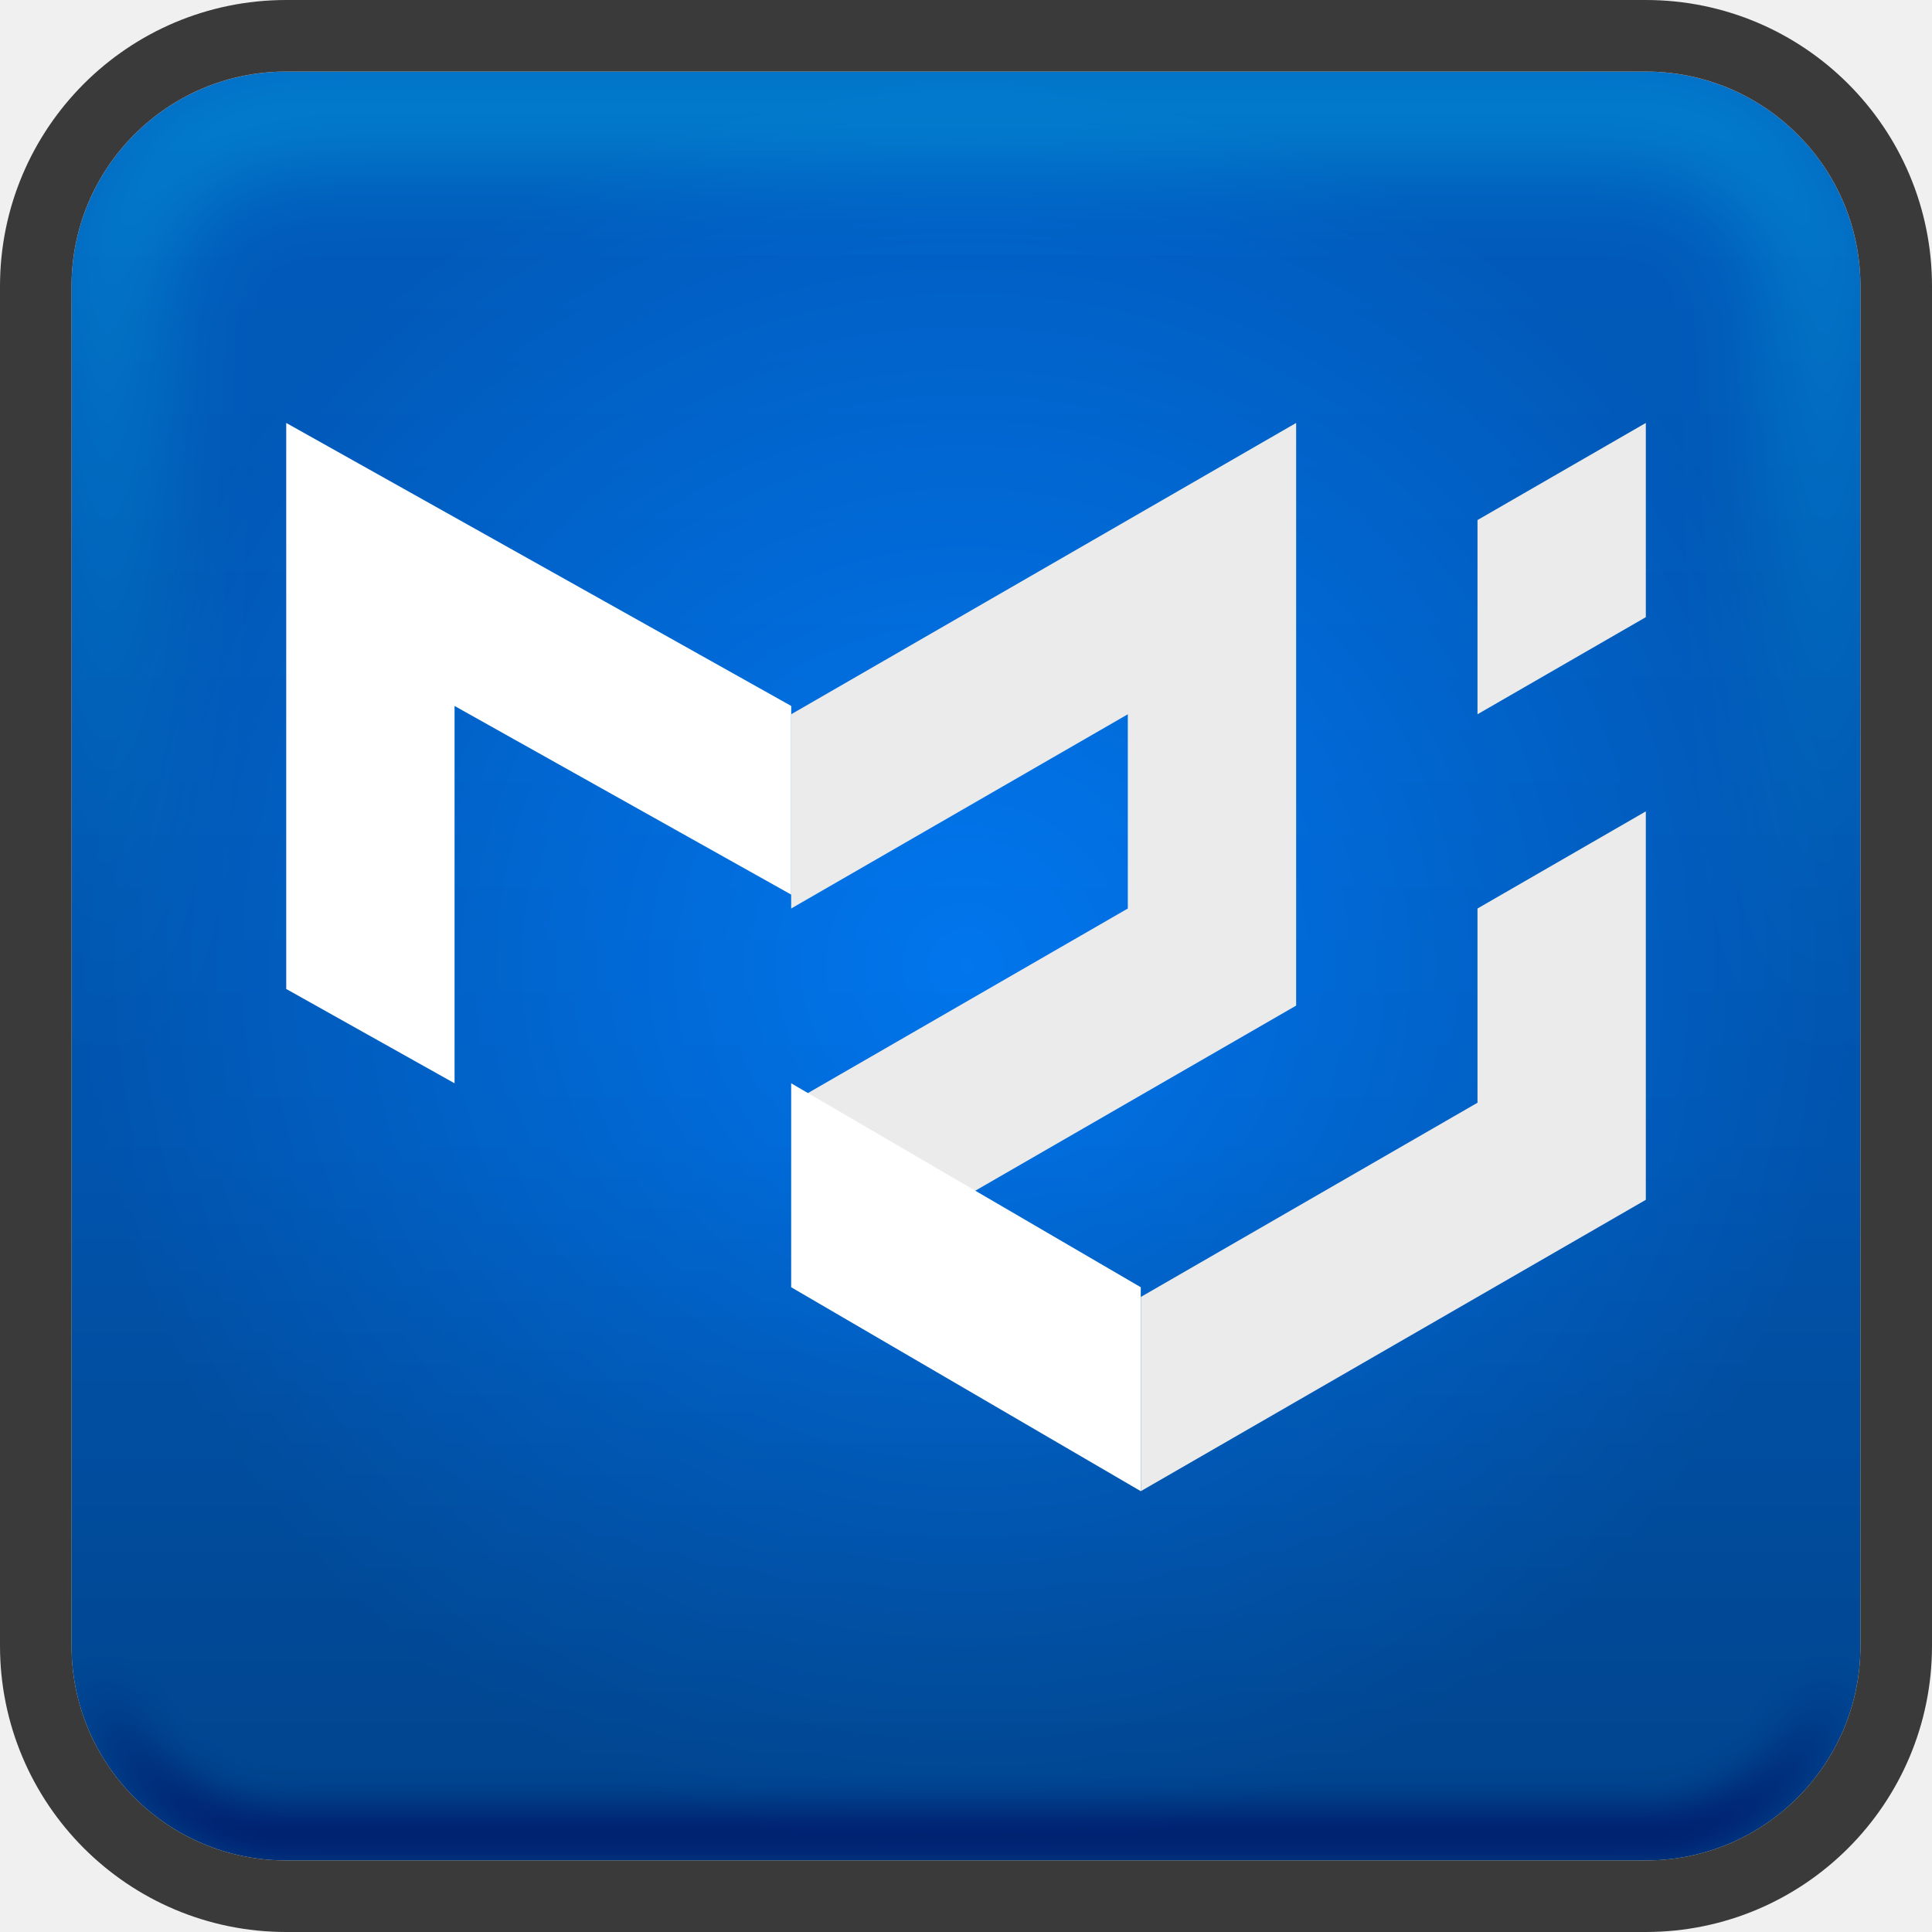
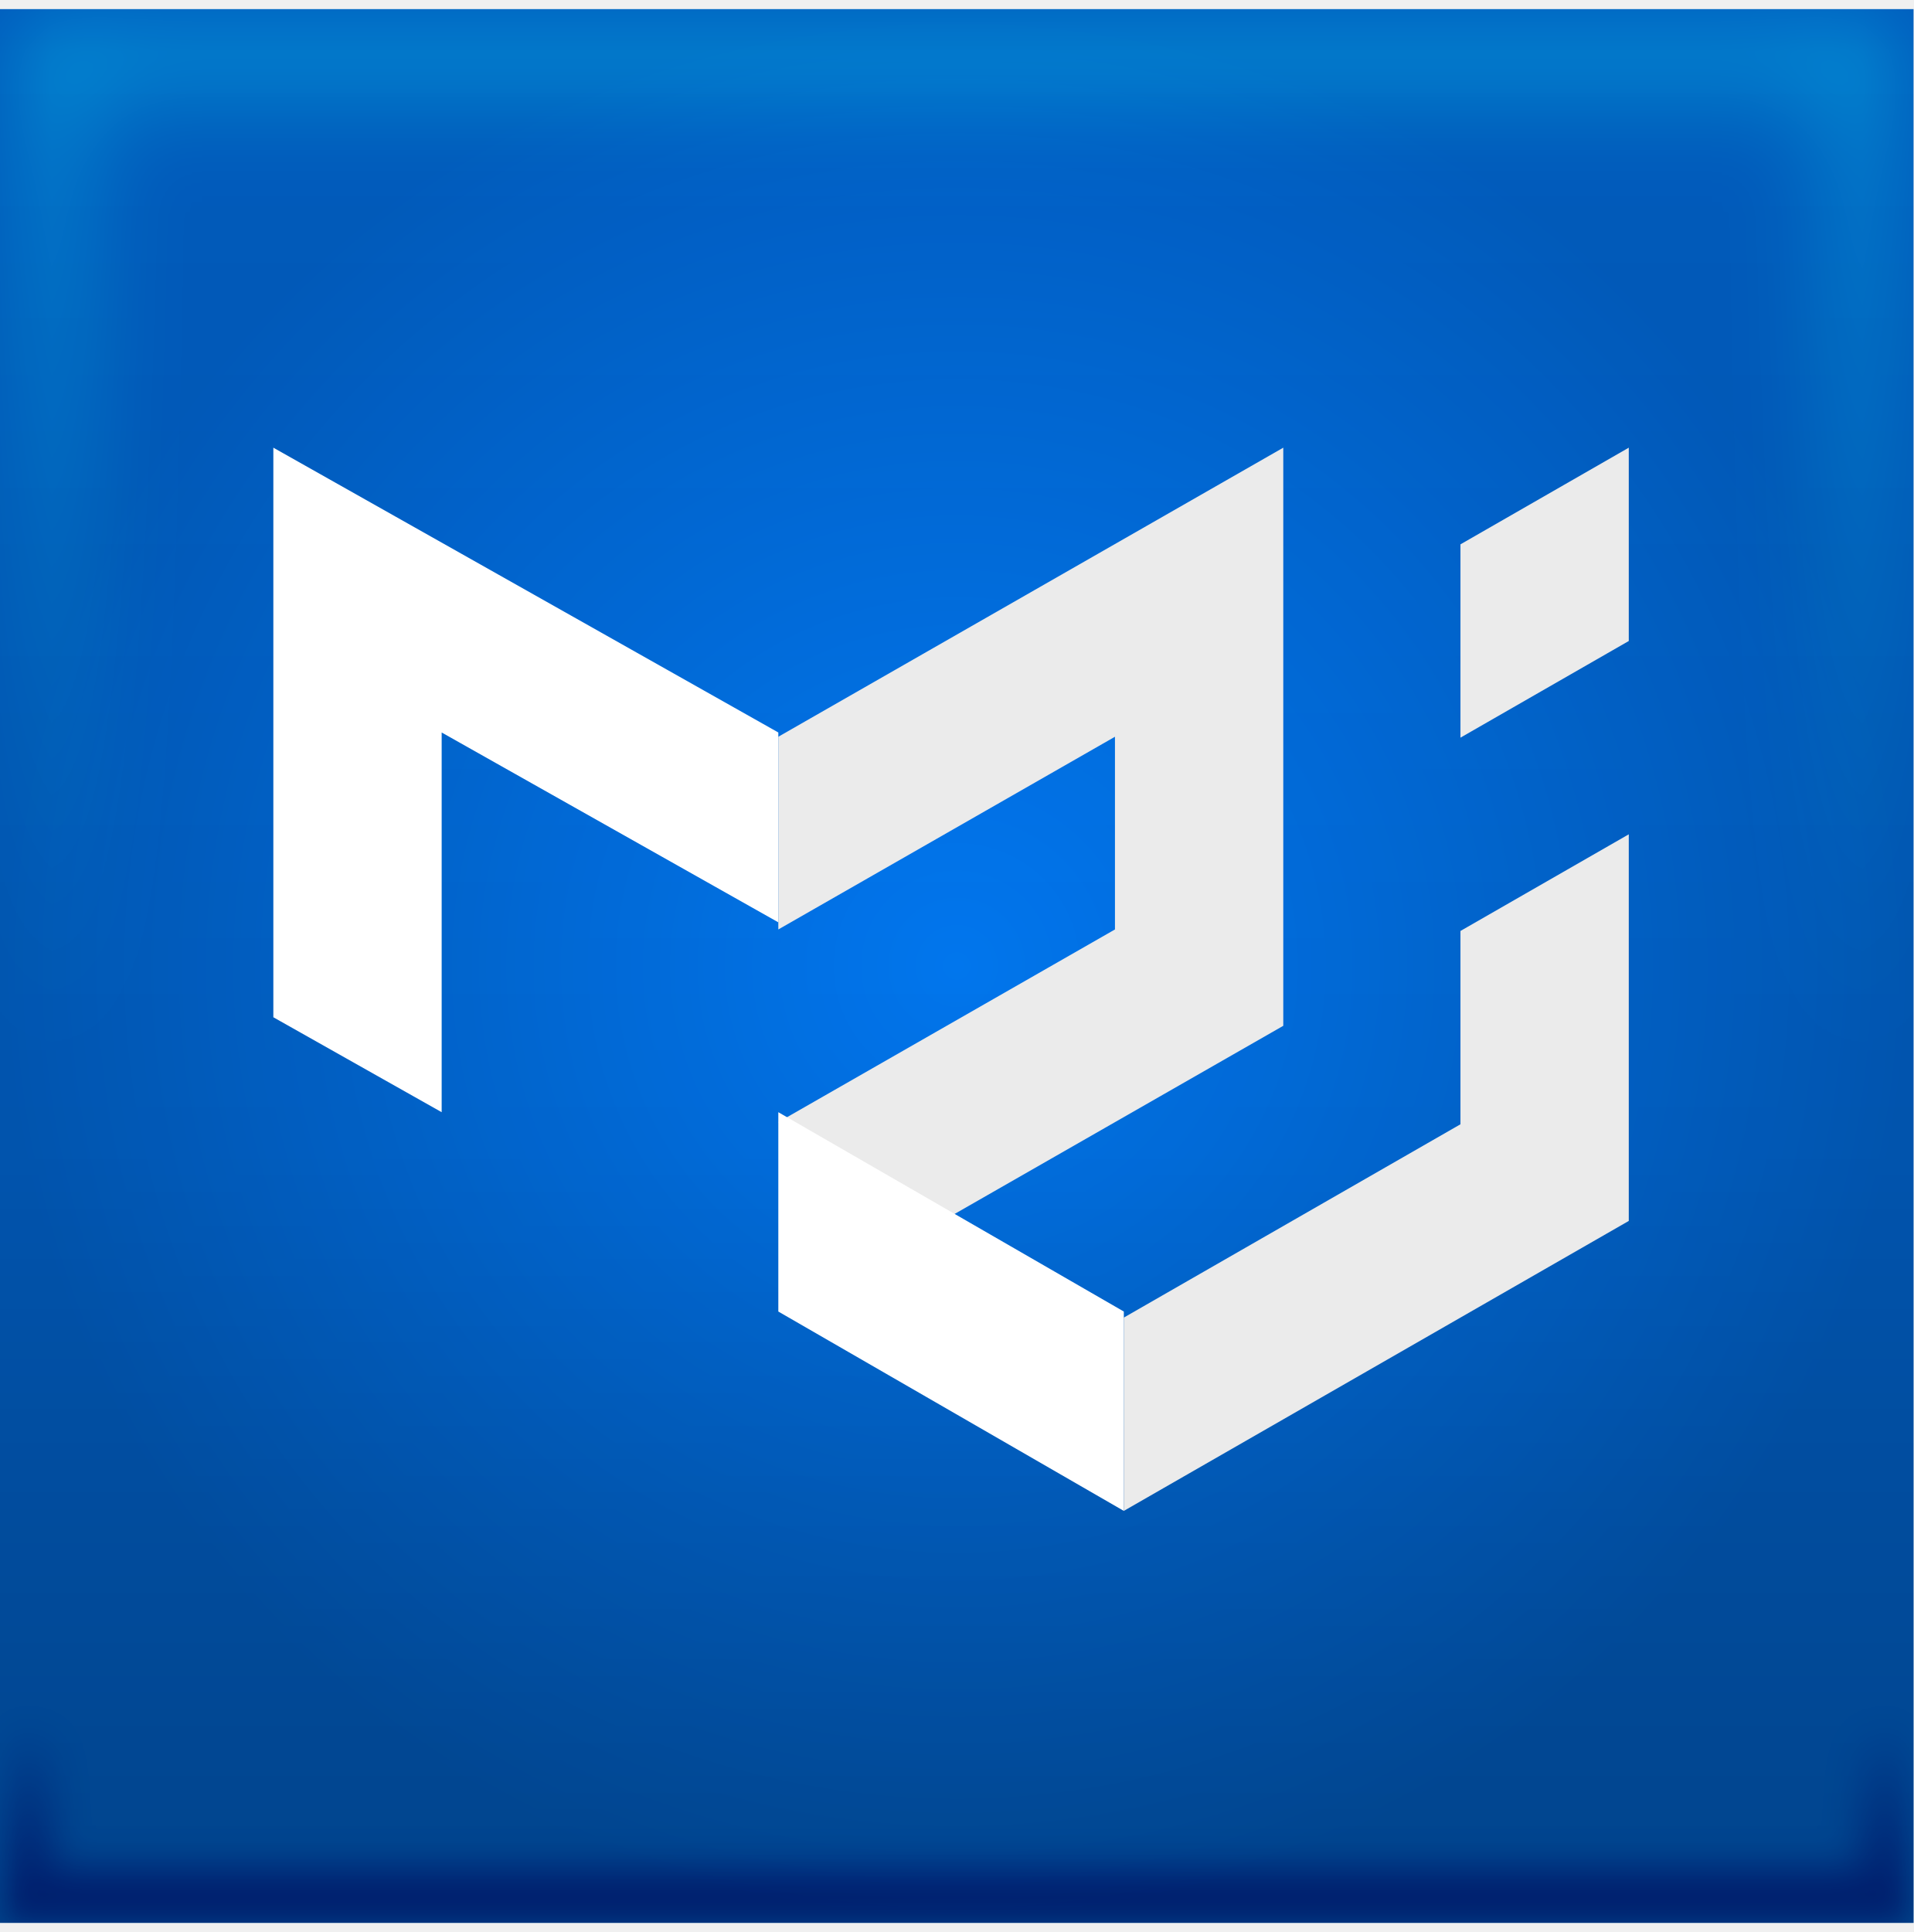
- <svg xmlns="http://www.w3.org/2000/svg" width="108" height="108" viewBox="0 0 108 108" fill="none">
-   <g clip-path="url(#clip0_178_3044)">
-     <rect x="4" y="4" width="100" height="100" rx="12" fill="url(#paint0_linear_178_3044)" />
-     <rect x="4" y="4" width="100" height="100" rx="12" fill="url(#paint1_radial_178_3044)" />
-     <g style="mix-blend-mode:soft-light" filter="url(#filter0_f_178_3044)">
-       <rect x="5.5" y="5.5" width="97" height="97" rx="10.5" stroke="url(#paint2_linear_178_3044)" stroke-width="3" />
+ <svg xmlns="http://www.w3.org/2000/svg" width="105" height="106" viewBox="0 0 105 106" fill="none">
+   <g clip-path="url(#clip0_1009_1861)">
+     <rect y="0.5" width="105" height="105" fill="url(#paint0_linear_1009_1861)" />
+     <rect y="0.5" width="105" height="105" fill="url(#paint1_radial_1009_1861)" />
+     <g style="mix-blend-mode:soft-light" filter="url(#filter0_f_1009_1861)">
+       <rect x="1.5" y="2" width="102" height="102" stroke="url(#paint2_linear_1009_1861)" stroke-width="3" />
    </g>
-     <g style="mix-blend-mode:soft-light" filter="url(#filter1_f_178_3044)">
-       <rect x="6" y="6" width="96" height="96" rx="10" stroke="url(#paint3_linear_178_3044)" stroke-width="4" />
+     <g style="mix-blend-mode:soft-light" filter="url(#filter1_f_1009_1861)">
+       <rect x="2" y="2.5" width="101" height="101" stroke="url(#paint3_linear_1009_1861)" stroke-width="4" />
    </g>
-     <rect x="4" y="4" width="100" height="100" rx="12" fill="url(#paint4_linear_178_3044)" />
-     <path d="M16 55.284V23.643L44.229 39.463V50.01L25.41 39.463V60.557L16 55.284Z" fill="white" />
-     <path d="M44.227 39.928L72.455 23.643V56.214L53.636 67.071L44.227 61.643L63.046 50.786V39.928L44.227 50.786V39.928Z" fill="#EBEBEB" />
-     <path d="M44.227 60.557V71.957L63.769 83.357V71.957L44.227 60.557Z" fill="white" />
-     <path d="M63.773 83.357L92.002 67.071V45.357L82.593 50.786V61.643L63.773 72.5V83.357ZM82.593 39.928V29.071L92.002 23.643V34.5L82.593 39.928Z" fill="#EBEBEB" />
+     <rect y="0.5" width="105" height="105" fill="url(#paint4_linear_1009_1861)" />
+     <path d="M14.999 55.812V24.562L42.708 40.188V50.604L24.235 40.188V61.021L14.999 55.812Z" fill="white" />
+     <path d="M42.708 40.422L70.416 24.562V56.281L51.944 66.854L42.708 61.568L61.18 50.995V40.422L42.708 50.995V40.422Z" fill="#EBEBEB" />
+     <path d="M42.708 61.021V71.958L61.666 82.896V71.958L42.708 61.021Z" fill="white" />
+     <path d="M61.666 82.896L89.374 66.987V45.775L80.138 51.078V61.684L61.666 72.29V82.896ZM80.138 40.472V29.866L89.374 24.562V35.169L80.138 40.472Z" fill="#EBEBEB" />
  </g>
-   <rect x="2" y="2" width="104" height="104" rx="14" stroke="#3A3A3A" stroke-width="4" />
  <defs>
-     <filter id="filter0_f_178_3044" x="2" y="2" width="104" height="104" filterUnits="userSpaceOnUse" color-interpolation-filters="sRGB">
+     <filter id="filter0_f_1009_1861" x="-2" y="-1.5" width="109" height="109" filterUnits="userSpaceOnUse" color-interpolation-filters="sRGB">
      <feFlood flood-opacity="0" result="BackgroundImageFix" />
      <feBlend mode="normal" in="SourceGraphic" in2="BackgroundImageFix" result="shape" />
-       <feGaussianBlur stdDeviation="1" result="effect1_foregroundBlur_178_3044" />
+       <feGaussianBlur stdDeviation="1" result="effect1_foregroundBlur_1009_1861" />
    </filter>
-     <filter id="filter1_f_178_3044" x="-2" y="-2" width="112" height="112" filterUnits="userSpaceOnUse" color-interpolation-filters="sRGB">
+     <filter id="filter1_f_1009_1861" x="-6" y="-5.5" width="117" height="117" filterUnits="userSpaceOnUse" color-interpolation-filters="sRGB">
      <feFlood flood-opacity="0" result="BackgroundImageFix" />
      <feBlend mode="normal" in="SourceGraphic" in2="BackgroundImageFix" result="shape" />
-       <feGaussianBlur stdDeviation="3" result="effect1_foregroundBlur_178_3044" />
+       <feGaussianBlur stdDeviation="3" result="effect1_foregroundBlur_1009_1861" />
    </filter>
-     <linearGradient id="paint0_linear_178_3044" x1="54" y1="4" x2="54" y2="104" gradientUnits="userSpaceOnUse">
+     <linearGradient id="paint0_linear_1009_1861" x1="52.5" y1="0.5" x2="52.5" y2="105.5" gradientUnits="userSpaceOnUse">
      <stop offset="0.14" stop-color="white" stop-opacity="0.26" />
      <stop offset="0.64" stop-color="white" stop-opacity="0.08" />
      <stop offset="1" stop-color="white" stop-opacity="0" />
    </linearGradient>
-     <radialGradient id="paint1_radial_178_3044" cx="0" cy="0" r="1" gradientUnits="userSpaceOnUse" gradientTransform="translate(54 54) rotate(90) scale(50)">
+     <radialGradient id="paint1_radial_1009_1861" cx="0" cy="0" r="1" gradientUnits="userSpaceOnUse" gradientTransform="translate(52.5 53) rotate(90) scale(52.5)">
      <stop stop-color="#017EFE" />
      <stop offset="1" stop-color="#015BBC" />
    </radialGradient>
-     <linearGradient id="paint2_linear_178_3044" x1="54" y1="104" x2="54" y2="93.583" gradientUnits="userSpaceOnUse">
+     <linearGradient id="paint2_linear_1009_1861" x1="52.5" y1="105.5" x2="52.5" y2="94.562" gradientUnits="userSpaceOnUse">
      <stop />
      <stop offset="1" stop-opacity="0" />
    </linearGradient>
-     <linearGradient id="paint3_linear_178_3044" x1="54" y1="4" x2="54" y2="58.167" gradientUnits="userSpaceOnUse">
+     <linearGradient id="paint3_linear_1009_1861" x1="52.5" y1="0.5" x2="52.5" y2="57.375" gradientUnits="userSpaceOnUse">
      <stop stop-color="white" />
      <stop offset="1" stop-color="white" stop-opacity="0" />
    </linearGradient>
-     <linearGradient id="paint4_linear_178_3044" x1="54" y1="4" x2="54" y2="104" gradientUnits="userSpaceOnUse">
+     <linearGradient id="paint4_linear_1009_1861" x1="52.5" y1="0.5" x2="52.5" y2="105.5" gradientUnits="userSpaceOnUse">
      <stop stop-opacity="0" />
      <stop offset="0.6" stop-opacity="0.08" />
      <stop offset="1" stop-opacity="0.26" />
    </linearGradient>
-     <clipPath id="clip0_178_3044">
-       <rect x="4" y="4" width="100" height="100" rx="12" fill="white" />
+     <clipPath id="clip0_1009_1861">
+       <rect width="105" height="105" fill="white" transform="translate(0 0.5)" />
    </clipPath>
  </defs>
</svg>
